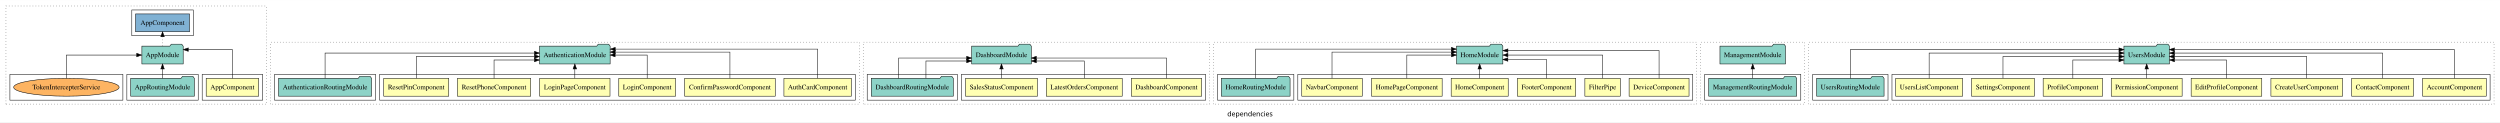
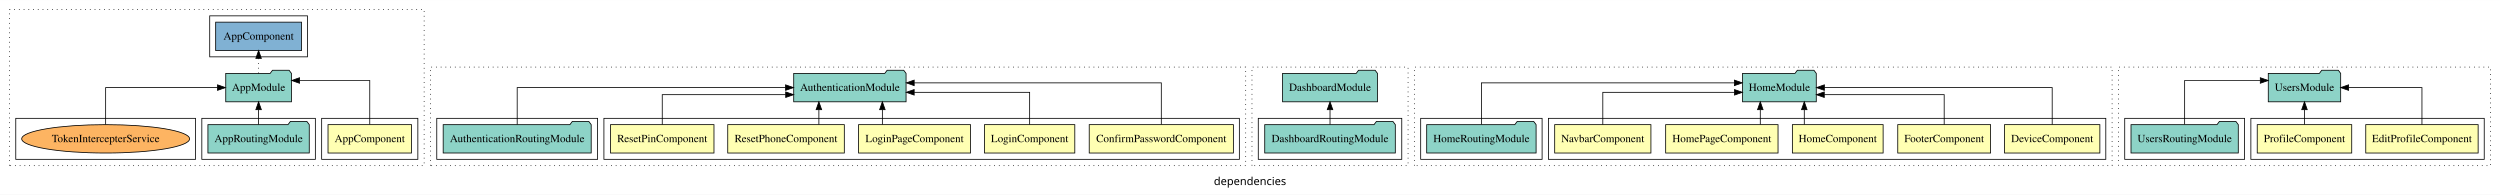
- <svg xmlns="http://www.w3.org/2000/svg" width="5045pt" height="247pt" viewBox="0.00 0.00 5045.00 246.80">
+ <svg xmlns="http://www.w3.org/2000/svg" width="3171pt" height="247pt" viewBox="0.00 0.00 3171.00 246.80">
  <g id="graph0" class="graph" transform="scale(1 1) rotate(0) translate(4 242.8)">
-     <polygon fill="white" stroke="transparent" points="-4,4 -4,-242.8 5041,-242.8 5041,4 -4,4" />
-     <text text-anchor="middle" x="2518.5" y="-8.2" font-family="sans-serif" font-size="14.00">dependencies</text>
+     <polygon fill="white" stroke="transparent" points="-4,4 -4,-242.8 3167,-242.8 3167,4 -4,4" />
+     <text text-anchor="middle" x="1581.5" y="-8.2" font-family="sans-serif" font-size="14.00">dependencies</text>
    <g id="clust1" class="cluster">
      <polygon fill="none" stroke="black" stroke-dasharray="1,5" points="8,-32.8 8,-230.8 534,-230.8 534,-32.8 8,-32.8" />
    </g>
    <g id="clust2" class="cluster">
      <polygon fill="none" stroke="black" points="404,-40.8 404,-92.8 526,-92.8 526,-40.8 404,-40.8" />
    </g>
    <g id="clust4" class="cluster">
      <polygon fill="none" stroke="black" points="252,-40.8 252,-92.8 396,-92.8 396,-40.8 252,-40.8" />
    </g>
    <g id="clust6" class="cluster">
      <polygon fill="none" stroke="black" points="262,-170.8 262,-222.8 386,-222.8 386,-170.8 262,-170.8" />
    </g>
    <g id="clust7" class="cluster">
      <polygon fill="none" stroke="black" points="16,-40.8 16,-92.8 244,-92.8 244,-40.8 16,-40.8" />
    </g>
    <g id="clust14" class="cluster">
-       <polygon fill="none" stroke="black" stroke-dasharray="1,5" points="542,-32.8 542,-157.8 1730,-157.8 1730,-32.8 542,-32.8" />
+       <polygon fill="none" stroke="black" stroke-dasharray="1,5" points="542,-32.8 542,-157.8 1576,-157.8 1576,-32.8 542,-32.8" />
    </g>
    <g id="clust15" class="cluster">
-       <polygon fill="none" stroke="black" points="762,-40.8 762,-92.8 1722,-92.8 1722,-40.8 762,-40.8" />
-     </g>
-     <g id="clust22" class="cluster">
+       <polygon fill="none" stroke="black" points="762,-40.8 762,-92.8 1568,-92.8 1568,-40.8 762,-40.8" />
+     </g>
+     <g id="clust21" class="cluster">
      <polygon fill="none" stroke="black" points="550,-40.8 550,-92.8 754,-92.8 754,-40.8 550,-40.8" />
    </g>
-     <g id="clust32" class="cluster">
-       <polygon fill="none" stroke="black" stroke-dasharray="1,5" points="1738,-32.8 1738,-157.8 2437,-157.8 2437,-32.8 1738,-32.8" />
+     <g id="clust31" class="cluster">
+       <polygon fill="none" stroke="black" stroke-dasharray="1,5" points="1584,-32.8 1584,-157.8 1782,-157.8 1782,-32.8 1584,-32.8" />
    </g>
    <g id="clust33" class="cluster">
-       <polygon fill="none" stroke="black" points="1936,-40.8 1936,-92.8 2429,-92.8 2429,-40.8 1936,-40.8" />
-     </g>
-     <g id="clust34" class="cluster">
-       <polygon fill="none" stroke="black" points="1746,-40.8 1746,-92.8 1928,-92.8 1928,-40.8 1746,-40.8" />
-     </g>
-     <g id="clust47" class="cluster">
-       <polygon fill="none" stroke="black" stroke-dasharray="1,5" points="2445,-32.8 2445,-157.8 3420,-157.8 3420,-32.8 2445,-32.8" />
-     </g>
-     <g id="clust48" class="cluster">
-       <polygon fill="none" stroke="black" points="2615,-40.8 2615,-92.8 3412,-92.8 3412,-40.8 2615,-40.8" />
-     </g>
-     <g id="clust55" class="cluster">
-       <polygon fill="none" stroke="black" points="2453,-40.8 2453,-92.8 2607,-92.8 2607,-40.8 2453,-40.8" />
-     </g>
-     <g id="clust65" class="cluster">
-       <polygon fill="none" stroke="black" stroke-dasharray="1,5" points="3428,-32.8 3428,-157.8 3638,-157.8 3638,-32.8 3428,-32.8" />
-     </g>
-     <g id="clust67" class="cluster">
-       <polygon fill="none" stroke="black" points="3436,-40.8 3436,-92.8 3630,-92.8 3630,-40.8 3436,-40.8" />
-     </g>
-     <g id="clust77" class="cluster">
-       <polygon fill="none" stroke="black" stroke-dasharray="1,5" points="3646,-32.8 3646,-157.8 5029,-157.8 5029,-32.8 3646,-32.8" />
-     </g>
-     <g id="clust78" class="cluster">
-       <polygon fill="none" stroke="black" points="3814,-40.8 3814,-92.8 5021,-92.8 5021,-40.8 3814,-40.8" />
-     </g>
-     <g id="clust87" class="cluster">
-       <polygon fill="none" stroke="black" points="3654,-40.8 3654,-92.8 3806,-92.8 3806,-40.8 3654,-40.8" />
+       <polygon fill="none" stroke="black" points="1592,-40.8 1592,-92.8 1774,-92.8 1774,-40.8 1592,-40.8" />
+     </g>
+     <g id="clust43" class="cluster">
+       <polygon fill="none" stroke="black" stroke-dasharray="1,5" points="1790,-32.8 1790,-157.8 2675,-157.8 2675,-32.8 1790,-32.8" />
+     </g>
+     <g id="clust44" class="cluster">
+       <polygon fill="none" stroke="black" points="1960,-40.8 1960,-92.8 2667,-92.8 2667,-40.8 1960,-40.8" />
+     </g>
+     <g id="clust50" class="cluster">
+       <polygon fill="none" stroke="black" points="1798,-40.8 1798,-92.8 1952,-92.8 1952,-40.8 1798,-40.8" />
+     </g>
+     <g id="clust60" class="cluster">
+       <polygon fill="none" stroke="black" stroke-dasharray="1,5" points="2683,-32.8 2683,-157.8 3155,-157.8 3155,-32.8 2683,-32.8" />
+     </g>
+     <g id="clust61" class="cluster">
+       <polygon fill="none" stroke="black" points="2851,-40.8 2851,-92.8 3147,-92.8 3147,-40.8 2851,-40.8" />
+     </g>
+     <g id="clust64" class="cluster">
+       <polygon fill="none" stroke="black" points="2691,-40.8 2691,-92.8 2843,-92.8 2843,-40.8 2691,-40.8" />
    </g>
    <g id="node1" class="node">
      <polygon fill="#ffffb3" stroke="black" points="517.94,-84.8 412.06,-84.8 412.06,-48.8 517.94,-48.8 517.94,-84.8" />
      <text text-anchor="middle" x="465" y="-62.6" font-family="Times,serif" font-size="14.00">AppComponent</text>
    </g>
    <g id="node2" class="node">
      <polygon fill="#8dd3c7" stroke="black" points="365.66,-149.8 362.66,-153.8 341.66,-153.8 338.66,-149.8 282.34,-149.8 282.34,-113.8 365.66,-113.8 365.66,-149.8" />
      <text text-anchor="middle" x="324" y="-127.6" font-family="Times,serif" font-size="14.00">AppModule</text>
    </g>
    <g id="edge1" class="edge">
-       <path fill="none" stroke="black" d="M465,-84.81C465,-107.29 465,-142.8 465,-142.8 465,-142.8 375.92,-142.8 375.92,-142.8" />
-       <polygon fill="black" stroke="black" points="375.92,-139.3 365.92,-142.8 375.92,-146.3 375.92,-139.3" />
+       <path fill="none" stroke="black" d="M465,-85.09C465,-107.01 465,-140.8 465,-140.8 465,-140.8 375.92,-140.8 375.92,-140.8" />
+       <polygon fill="black" stroke="black" points="375.92,-137.3 365.92,-140.8 375.92,-144.3 375.92,-137.3" />
    </g>
    <g id="node4" class="node">
      <polygon fill="#80b1d3" stroke="black" points="378.44,-214.8 269.56,-214.8 269.56,-178.8 378.44,-178.8 378.44,-214.8" />
      <text text-anchor="middle" x="324" y="-192.6" font-family="Times,serif" font-size="14.00">AppComponent </text>
    </g>
    <g id="edge3" class="edge">
      <path fill="none" stroke="black" stroke-dasharray="1,5" d="M324,-149.91C324,-149.91 324,-168.79 324,-168.79" />
      <polygon fill="black" stroke="black" points="320.5,-168.79 324,-178.79 327.5,-168.79 320.5,-168.79" />
    </g>
    <g id="node3" class="node">
      <polygon fill="#8dd3c7" stroke="black" points="388.27,-84.8 385.27,-88.8 364.27,-88.8 361.27,-84.8 259.73,-84.8 259.73,-48.8 388.27,-48.8 388.27,-84.8" />
      <text text-anchor="middle" x="324" y="-62.6" font-family="Times,serif" font-size="14.00">AppRoutingModule</text>
    </g>
    <g id="edge2" class="edge">
      <path fill="none" stroke="black" d="M324,-84.91C324,-84.91 324,-103.79 324,-103.79" />
      <polygon fill="black" stroke="black" points="320.5,-103.79 324,-113.79 327.5,-103.79 320.5,-103.79" />
    </g>
    <g id="node5" class="node">
      <ellipse fill="#fdb462" stroke="black" cx="130" cy="-66.8" rx="106.46" ry="18" />
      <text text-anchor="middle" x="130" y="-62.6" font-family="Times,serif" font-size="14.00">TokenIntercepterService</text>
    </g>
    <g id="edge4" class="edge">
      <path fill="none" stroke="black" d="M130,-84.91C130,-104.14 130,-131.8 130,-131.8 130,-131.8 271.9,-131.8 271.9,-131.8" />
      <polygon fill="black" stroke="black" points="271.9,-135.3 281.9,-131.8 271.9,-128.3 271.9,-135.3" />
    </g>
    <g id="node6" class="node">
-       <polygon fill="#ffffb3" stroke="black" points="1714.04,-84.8 1577.96,-84.8 1577.96,-48.8 1714.04,-48.8 1714.04,-84.8" />
-       <text text-anchor="middle" x="1646" y="-62.6" font-family="Times,serif" font-size="14.00">AuthCardComponent</text>
-     </g>
-     <g id="node12" class="node">
-       <polygon fill="#8dd3c7" stroke="black" points="1227.25,-149.8 1224.25,-153.8 1203.25,-153.8 1200.25,-149.8 1084.75,-149.8 1084.75,-113.8 1227.25,-113.8 1227.25,-149.8" />
-       <text text-anchor="middle" x="1156" y="-127.6" font-family="Times,serif" font-size="14.00">AuthenticationModule</text>
-     </g>
-     <g id="edge5" class="edge">
-       <path fill="none" stroke="black" d="M1646,-85.05C1646,-107.82 1646,-143.8 1646,-143.8 1646,-143.8 1237.51,-143.8 1237.51,-143.8" />
-       <polygon fill="black" stroke="black" points="1237.51,-140.3 1227.51,-143.8 1237.51,-147.3 1237.51,-140.3" />
-     </g>
-     <g id="node7" class="node">
      <polygon fill="#ffffb3" stroke="black" points="1560.43,-84.8 1377.57,-84.8 1377.57,-48.8 1560.43,-48.8 1560.43,-84.8" />
      <text text-anchor="middle" x="1469" y="-62.6" font-family="Times,serif" font-size="14.00">ConfirmPasswordComponent</text>
    </g>
-     <g id="edge6" class="edge">
-       <path fill="none" stroke="black" d="M1469,-85.08C1469,-106.12 1469,-137.8 1469,-137.8 1469,-137.8 1237.42,-137.8 1237.42,-137.8" />
-       <polygon fill="black" stroke="black" points="1237.42,-134.3 1227.42,-137.8 1237.42,-141.3 1237.42,-134.3" />
-     </g>
-     <g id="node8" class="node">
+     <g id="node11" class="node">
+       <polygon fill="#8dd3c7" stroke="black" points="1145.25,-149.8 1142.25,-153.8 1121.25,-153.8 1118.25,-149.8 1002.75,-149.8 1002.75,-113.8 1145.25,-113.8 1145.25,-149.8" />
+       <text text-anchor="middle" x="1074" y="-127.6" font-family="Times,serif" font-size="14.00">AuthenticationModule</text>
+     </g>
+     <g id="edge5" class="edge">
+       <path fill="none" stroke="black" d="M1469,-85.08C1469,-106.12 1469,-137.8 1469,-137.8 1469,-137.8 1155.53,-137.8 1155.53,-137.8" />
+       <polygon fill="black" stroke="black" points="1155.53,-134.3 1145.53,-137.8 1155.53,-141.3 1155.53,-134.3" />
+     </g>
+     <g id="node7" class="node">
      <polygon fill="#ffffb3" stroke="black" points="1359.28,-84.8 1244.72,-84.8 1244.72,-48.8 1359.28,-48.8 1359.28,-84.8" />
      <text text-anchor="middle" x="1302" y="-62.6" font-family="Times,serif" font-size="14.00">LoginComponent</text>
    </g>
-     <g id="edge7" class="edge">
-       <path fill="none" stroke="black" d="M1302,-84.91C1302,-104.14 1302,-131.8 1302,-131.8 1302,-131.8 1237.29,-131.8 1237.29,-131.8" />
-       <polygon fill="black" stroke="black" points="1237.29,-128.3 1227.29,-131.8 1237.29,-135.3 1237.29,-128.3" />
-     </g>
-     <g id="node9" class="node">
+     <g id="edge6" class="edge">
+       <path fill="none" stroke="black" d="M1302,-84.82C1302,-102.17 1302,-125.8 1302,-125.8 1302,-125.8 1155.52,-125.8 1155.52,-125.8" />
+       <polygon fill="black" stroke="black" points="1155.52,-122.3 1145.52,-125.8 1155.52,-129.3 1155.52,-122.3" />
+     </g>
+     <g id="node8" class="node">
      <polygon fill="#ffffb3" stroke="black" points="1226.99,-84.8 1085.01,-84.8 1085.01,-48.8 1226.99,-48.8 1226.99,-84.8" />
      <text text-anchor="middle" x="1156" y="-62.6" font-family="Times,serif" font-size="14.00">LoginPageComponent</text>
    </g>
-     <g id="edge8" class="edge">
-       <path fill="none" stroke="black" d="M1156,-84.91C1156,-84.91 1156,-103.79 1156,-103.79" />
-       <polygon fill="black" stroke="black" points="1152.5,-103.79 1156,-113.79 1159.5,-103.79 1152.5,-103.79" />
-     </g>
-     <g id="node10" class="node">
+     <g id="edge7" class="edge">
+       <path fill="none" stroke="black" d="M1115.19,-84.91C1115.19,-84.91 1115.19,-103.79 1115.19,-103.79" />
+       <polygon fill="black" stroke="black" points="1111.69,-103.79 1115.19,-113.79 1118.69,-103.79 1111.69,-103.79" />
+     </g>
+     <g id="node9" class="node">
      <polygon fill="#ffffb3" stroke="black" points="1066.93,-84.8 919.07,-84.8 919.07,-48.8 1066.93,-48.8 1066.93,-84.8" />
      <text text-anchor="middle" x="993" y="-62.6" font-family="Times,serif" font-size="14.00">ResetPhoneComponent</text>
    </g>
-     <g id="edge9" class="edge">
-       <path fill="none" stroke="black" d="M993,-84.81C993,-100.85 993,-121.8 993,-121.8 993,-121.8 1074.51,-121.8 1074.51,-121.8" />
-       <polygon fill="black" stroke="black" points="1074.51,-125.3 1084.51,-121.8 1074.51,-118.3 1074.51,-125.3" />
-     </g>
-     <g id="node11" class="node">
+     <g id="edge8" class="edge">
+       <path fill="none" stroke="black" d="M1034.67,-84.91C1034.67,-84.91 1034.67,-103.79 1034.67,-103.79" />
+       <polygon fill="black" stroke="black" points="1031.17,-103.79 1034.67,-113.79 1038.17,-103.79 1031.17,-103.79" />
+     </g>
+     <g id="node10" class="node">
      <polygon fill="#ffffb3" stroke="black" points="901.61,-84.8 770.39,-84.8 770.39,-48.8 901.61,-48.8 901.61,-84.8" />
      <text text-anchor="middle" x="836" y="-62.6" font-family="Times,serif" font-size="14.00">ResetPinComponent</text>
    </g>
-     <g id="edge10" class="edge">
-       <path fill="none" stroke="black" d="M836,-85.07C836,-103.36 836,-128.8 836,-128.8 836,-128.8 1074.58,-128.8 1074.58,-128.8" />
-       <polygon fill="black" stroke="black" points="1074.58,-132.3 1084.58,-128.8 1074.58,-125.3 1074.58,-132.3" />
-     </g>
-     <g id="node13" class="node">
+     <g id="edge9" class="edge">
+       <path fill="none" stroke="black" d="M836,-84.83C836,-101.2 836,-122.8 836,-122.8 836,-122.8 992.59,-122.8 992.59,-122.8" />
+       <polygon fill="black" stroke="black" points="992.59,-126.3 1002.59,-122.8 992.59,-119.3 992.59,-126.3" />
+     </g>
+     <g id="node12" class="node">
      <polygon fill="#8dd3c7" stroke="black" points="745.87,-84.8 742.87,-88.8 721.87,-88.8 718.87,-84.8 558.13,-84.8 558.13,-48.8 745.87,-48.8 745.87,-84.8" />
      <text text-anchor="middle" x="652" y="-62.6" font-family="Times,serif" font-size="14.00">AuthenticationRoutingModule</text>
    </g>
+     <g id="edge10" class="edge">
+       <path fill="none" stroke="black" d="M652,-84.91C652,-104.14 652,-131.8 652,-131.8 652,-131.8 992.41,-131.8 992.41,-131.8" />
+       <polygon fill="black" stroke="black" points="992.41,-135.3 1002.41,-131.8 992.41,-128.3 992.41,-135.3" />
+     </g>
+     <g id="node13" class="node">
+       <polygon fill="#8dd3c7" stroke="black" points="1765.81,-84.8 1762.81,-88.8 1741.81,-88.8 1738.81,-84.8 1600.19,-84.8 1600.19,-48.8 1765.81,-48.8 1765.81,-84.8" />
+       <text text-anchor="middle" x="1683" y="-62.6" font-family="Times,serif" font-size="14.00">DashboardRoutingModule</text>
+     </g>
+     <g id="node14" class="node">
+       <polygon fill="#8dd3c7" stroke="black" points="1743.19,-149.8 1740.19,-153.8 1719.19,-153.8 1716.19,-149.8 1622.81,-149.8 1622.81,-113.8 1743.19,-113.8 1743.19,-149.8" />
+       <text text-anchor="middle" x="1683" y="-127.6" font-family="Times,serif" font-size="14.00">DashboardModule</text>
+     </g>
    <g id="edge11" class="edge">
-       <path fill="none" stroke="black" d="M652,-84.93C652,-105.37 652,-135.8 652,-135.8 652,-135.8 1074.59,-135.8 1074.59,-135.8" />
-       <polygon fill="black" stroke="black" points="1074.59,-139.3 1084.59,-135.8 1074.59,-132.3 1074.59,-139.3" />
-     </g>
-     <g id="node14" class="node">
-       <polygon fill="#8dd3c7" stroke="black" points="1919.81,-84.8 1916.81,-88.8 1895.81,-88.8 1892.81,-84.8 1754.19,-84.8 1754.19,-48.8 1919.81,-48.8 1919.81,-84.8" />
-       <text text-anchor="middle" x="1837" y="-62.6" font-family="Times,serif" font-size="14.00">DashboardRoutingModule</text>
+       <path fill="none" stroke="black" d="M1683,-84.91C1683,-84.91 1683,-103.79 1683,-103.79" />
+       <polygon fill="black" stroke="black" points="1679.5,-103.79 1683,-113.79 1686.5,-103.79 1679.5,-103.79" />
    </g>
    <g id="node15" class="node">
-       <polygon fill="#8dd3c7" stroke="black" points="2077.19,-149.8 2074.19,-153.8 2053.19,-153.8 2050.19,-149.8 1956.81,-149.8 1956.81,-113.8 2077.19,-113.8 2077.19,-149.8" />
-       <text text-anchor="middle" x="2017" y="-127.6" font-family="Times,serif" font-size="14.00">DashboardModule</text>
+       <polygon fill="#ffffb3" stroke="black" points="2659.47,-84.8 2538.53,-84.8 2538.53,-48.8 2659.47,-48.8 2659.47,-84.8" />
+       <text text-anchor="middle" x="2599" y="-62.6" font-family="Times,serif" font-size="14.00">DeviceComponent</text>
+     </g>
+     <g id="node20" class="node">
+       <polygon fill="#8dd3c7" stroke="black" points="2299.76,-149.8 2296.76,-153.8 2275.76,-153.8 2272.76,-149.8 2206.24,-149.8 2206.24,-113.8 2299.76,-113.8 2299.76,-149.8" />
+       <text text-anchor="middle" x="2253" y="-127.6" font-family="Times,serif" font-size="14.00">HomeModule</text>
    </g>
    <g id="edge12" class="edge">
-       <path fill="none" stroke="black" d="M1809.45,-84.82C1809.45,-102.17 1809.45,-125.8 1809.45,-125.8 1809.45,-125.8 1946.69,-125.8 1946.69,-125.8" />
-       <polygon fill="black" stroke="black" points="1946.69,-129.3 1956.69,-125.8 1946.69,-122.3 1946.69,-129.3" />
+       <path fill="none" stroke="black" d="M2599,-84.91C2599,-104.14 2599,-131.8 2599,-131.8 2599,-131.8 2310.02,-131.8 2310.02,-131.8" />
+       <polygon fill="black" stroke="black" points="2310.02,-128.3 2300.02,-131.8 2310.02,-135.3 2310.02,-128.3" />
+     </g>
+     <g id="node16" class="node">
+       <polygon fill="#ffffb3" stroke="black" points="2520.88,-84.8 2403.12,-84.8 2403.12,-48.8 2520.88,-48.8 2520.88,-84.8" />
+       <text text-anchor="middle" x="2462" y="-62.6" font-family="Times,serif" font-size="14.00">FooterComponent</text>
+     </g>
+     <g id="edge13" class="edge">
+       <path fill="none" stroke="black" d="M2462,-84.83C2462,-101.2 2462,-122.8 2462,-122.8 2462,-122.8 2309.9,-122.8 2309.9,-122.8" />
+       <polygon fill="black" stroke="black" points="2309.9,-119.3 2299.9,-122.8 2309.9,-126.3 2309.9,-119.3" />
+     </g>
+     <g id="node17" class="node">
+       <polygon fill="#ffffb3" stroke="black" points="2384.55,-84.8 2269.45,-84.8 2269.45,-48.8 2384.55,-48.8 2384.55,-84.8" />
+       <text text-anchor="middle" x="2327" y="-62.6" font-family="Times,serif" font-size="14.00">HomeComponent</text>
+     </g>
+     <g id="edge14" class="edge">
+       <path fill="none" stroke="black" d="M2284.55,-84.91C2284.55,-84.91 2284.55,-103.79 2284.55,-103.79" />
+       <polygon fill="black" stroke="black" points="2281.05,-103.79 2284.55,-113.79 2288.05,-103.79 2281.05,-103.79" />
+     </g>
+     <g id="node18" class="node">
+       <polygon fill="#ffffb3" stroke="black" points="2251.26,-84.8 2108.74,-84.8 2108.74,-48.8 2251.26,-48.8 2251.26,-84.8" />
+       <text text-anchor="middle" x="2180" y="-62.6" font-family="Times,serif" font-size="14.00">HomePageComponent</text>
+     </g>
+     <g id="edge15" class="edge">
+       <path fill="none" stroke="black" d="M2228.75,-84.91C2228.75,-84.91 2228.75,-103.79 2228.75,-103.79" />
+       <polygon fill="black" stroke="black" points="2225.25,-103.79 2228.75,-113.79 2232.25,-103.79 2225.25,-103.79" />
+     </g>
+     <g id="node19" class="node">
+       <polygon fill="#ffffb3" stroke="black" points="2090.03,-84.8 1967.97,-84.8 1967.97,-48.8 2090.03,-48.8 2090.03,-84.8" />
+       <text text-anchor="middle" x="2029" y="-62.6" font-family="Times,serif" font-size="14.00">NavbarComponent</text>
    </g>
    <g id="edge16" class="edge">
-       <path fill="none" stroke="black" d="M1864.55,-85.04C1864.55,-100.37 1864.55,-119.8 1864.55,-119.8 1864.55,-119.8 1946.75,-119.8 1946.75,-119.8" />
-       <polygon fill="black" stroke="black" points="1946.75,-123.3 1956.75,-119.8 1946.75,-116.3 1946.75,-123.3" />
-     </g>
-     <g id="node16" class="node">
-       <polygon fill="#ffffb3" stroke="black" points="2420.97,-84.8 2279.03,-84.8 2279.03,-48.8 2420.97,-48.8 2420.97,-84.8" />
-       <text text-anchor="middle" x="2350" y="-62.6" font-family="Times,serif" font-size="14.00">DashboardComponent</text>
-     </g>
-     <g id="edge13" class="edge">
-       <path fill="none" stroke="black" d="M2350,-84.82C2350,-102.17 2350,-125.8 2350,-125.8 2350,-125.8 2087.3,-125.8 2087.3,-125.8" />
-       <polygon fill="black" stroke="black" points="2087.3,-122.3 2077.3,-125.8 2087.3,-129.3 2087.3,-122.3" />
-     </g>
-     <g id="node17" class="node">
-       <polygon fill="#ffffb3" stroke="black" points="2260.63,-84.8 2107.37,-84.8 2107.37,-48.8 2260.63,-48.8 2260.63,-84.8" />
-       <text text-anchor="middle" x="2184" y="-62.6" font-family="Times,serif" font-size="14.00">LatestOrdersComponent</text>
-     </g>
-     <g id="edge14" class="edge">
-       <path fill="none" stroke="black" d="M2184,-85.04C2184,-100.37 2184,-119.8 2184,-119.8 2184,-119.8 2087.29,-119.8 2087.29,-119.8" />
-       <polygon fill="black" stroke="black" points="2087.29,-116.3 2077.29,-119.8 2087.29,-123.3 2087.29,-116.3" />
-     </g>
-     <g id="node18" class="node">
-       <polygon fill="#ffffb3" stroke="black" points="2089.6,-84.8 1944.4,-84.8 1944.4,-48.8 2089.6,-48.8 2089.6,-84.8" />
-       <text text-anchor="middle" x="2017" y="-62.6" font-family="Times,serif" font-size="14.00">SalesStatusComponent</text>
-     </g>
-     <g id="edge15" class="edge">
-       <path fill="none" stroke="black" d="M2017,-84.91C2017,-84.91 2017,-103.79 2017,-103.79" />
-       <polygon fill="black" stroke="black" points="2013.5,-103.79 2017,-113.79 2020.5,-103.79 2013.5,-103.79" />
-     </g>
-     <g id="node19" class="node">
-       <polygon fill="#ffffb3" stroke="black" points="3404.47,-84.8 3283.53,-84.8 3283.53,-48.8 3404.47,-48.8 3404.47,-84.8" />
-       <text text-anchor="middle" x="3344" y="-62.6" font-family="Times,serif" font-size="14.00">DeviceComponent</text>
+       <path fill="none" stroke="black" d="M2029,-84.82C2029,-102.17 2029,-125.8 2029,-125.8 2029,-125.8 2196.04,-125.8 2196.04,-125.8" />
+       <polygon fill="black" stroke="black" points="2196.04,-129.3 2206.04,-125.8 2196.04,-122.3 2196.04,-129.3" />
+     </g>
+     <g id="node21" class="node">
+       <polygon fill="#8dd3c7" stroke="black" points="1944.38,-84.8 1941.38,-88.8 1920.38,-88.8 1917.38,-84.8 1805.62,-84.8 1805.62,-48.8 1944.38,-48.8 1944.38,-84.8" />
+       <text text-anchor="middle" x="1875" y="-62.6" font-family="Times,serif" font-size="14.00">HomeRoutingModule</text>
+     </g>
+     <g id="edge17" class="edge">
+       <path fill="none" stroke="black" d="M1875,-85.08C1875,-106.12 1875,-137.8 1875,-137.8 1875,-137.8 2195.89,-137.8 2195.89,-137.8" />
+       <polygon fill="black" stroke="black" points="2195.89,-141.3 2205.89,-137.8 2195.89,-134.3 2195.89,-141.3" />
+     </g>
+     <g id="node22" class="node">
+       <polygon fill="#ffffb3" stroke="black" points="3139.27,-84.8 2996.73,-84.8 2996.73,-48.8 3139.27,-48.8 3139.27,-84.8" />
+       <text text-anchor="middle" x="3068" y="-62.6" font-family="Times,serif" font-size="14.00">EditProfileComponent</text>
+     </g>
+     <g id="node24" class="node">
+       <polygon fill="#8dd3c7" stroke="black" points="2964.92,-149.8 2961.92,-153.8 2940.92,-153.8 2937.92,-149.8 2873.08,-149.8 2873.08,-113.8 2964.92,-113.8 2964.92,-149.8" />
+       <text text-anchor="middle" x="2919" y="-127.6" font-family="Times,serif" font-size="14.00">UsersModule</text>
+     </g>
+     <g id="edge18" class="edge">
+       <path fill="none" stroke="black" d="M3068,-84.91C3068,-104.14 3068,-131.8 3068,-131.8 3068,-131.8 2974.92,-131.8 2974.92,-131.8" />
+       <polygon fill="black" stroke="black" points="2974.92,-128.3 2964.92,-131.8 2974.92,-135.3 2974.92,-128.3" />
+     </g>
+     <g id="node23" class="node">
+       <polygon fill="#ffffb3" stroke="black" points="2978.93,-84.8 2859.07,-84.8 2859.07,-48.8 2978.93,-48.8 2978.93,-84.8" />
+       <text text-anchor="middle" x="2919" y="-62.6" font-family="Times,serif" font-size="14.00">ProfileComponent</text>
+     </g>
+     <g id="edge19" class="edge">
+       <path fill="none" stroke="black" d="M2919,-84.91C2919,-84.91 2919,-103.79 2919,-103.79" />
+       <polygon fill="black" stroke="black" points="2915.5,-103.79 2919,-113.79 2922.5,-103.79 2915.5,-103.79" />
    </g>
    <g id="node25" class="node">
-       <polygon fill="#8dd3c7" stroke="black" points="3028.76,-149.8 3025.76,-153.8 3004.76,-153.8 3001.76,-149.8 2935.24,-149.8 2935.24,-113.8 3028.76,-113.8 3028.76,-149.8" />
-       <text text-anchor="middle" x="2982" y="-127.6" font-family="Times,serif" font-size="14.00">HomeModule</text>
-     </g>
-     <g id="edge17" class="edge">
-       <path fill="none" stroke="black" d="M3344,-85.09C3344,-107.01 3344,-140.8 3344,-140.8 3344,-140.8 3038.95,-140.8 3038.95,-140.8" />
-       <polygon fill="black" stroke="black" points="3038.95,-137.3 3028.95,-140.8 3038.95,-144.3 3038.95,-137.3" />
-     </g>
-     <g id="node20" class="node">
-       <polygon fill="#ffffb3" stroke="black" points="3265.72,-84.8 3194.28,-84.8 3194.28,-48.8 3265.72,-48.8 3265.72,-84.8" />
-       <text text-anchor="middle" x="3230" y="-62.6" font-family="Times,serif" font-size="14.00">FilterPipe</text>
-     </g>
-     <g id="edge18" class="edge">
-       <path fill="none" stroke="black" d="M3230,-84.91C3230,-104.14 3230,-131.8 3230,-131.8 3230,-131.8 3038.94,-131.8 3038.94,-131.8" />
-       <polygon fill="black" stroke="black" points="3038.94,-128.3 3028.94,-131.8 3038.94,-135.3 3038.94,-128.3" />
-     </g>
-     <g id="node21" class="node">
-       <polygon fill="#ffffb3" stroke="black" points="3175.88,-84.8 3058.12,-84.8 3058.12,-48.8 3175.88,-48.8 3175.88,-84.8" />
-       <text text-anchor="middle" x="3117" y="-62.6" font-family="Times,serif" font-size="14.00">FooterComponent</text>
-     </g>
-     <g id="edge19" class="edge">
-       <path fill="none" stroke="black" d="M3117,-84.83C3117,-101.2 3117,-122.8 3117,-122.8 3117,-122.8 3038.84,-122.8 3038.84,-122.8" />
-       <polygon fill="black" stroke="black" points="3038.84,-119.3 3028.84,-122.8 3038.84,-126.3 3038.84,-119.3" />
-     </g>
-     <g id="node22" class="node">
-       <polygon fill="#ffffb3" stroke="black" points="3039.55,-84.8 2924.45,-84.8 2924.45,-48.8 3039.55,-48.8 3039.55,-84.8" />
-       <text text-anchor="middle" x="2982" y="-62.6" font-family="Times,serif" font-size="14.00">HomeComponent</text>
+       <polygon fill="#8dd3c7" stroke="black" points="2835.04,-84.8 2832.04,-88.8 2811.04,-88.8 2808.04,-84.8 2698.96,-84.8 2698.96,-48.8 2835.04,-48.8 2835.04,-84.8" />
+       <text text-anchor="middle" x="2767" y="-62.6" font-family="Times,serif" font-size="14.00">UsersRoutingModule</text>
    </g>
    <g id="edge20" class="edge">
-       <path fill="none" stroke="black" d="M2982,-84.91C2982,-84.91 2982,-103.79 2982,-103.79" />
-       <polygon fill="black" stroke="black" points="2978.5,-103.79 2982,-113.79 2985.5,-103.79 2978.5,-103.79" />
-     </g>
-     <g id="node23" class="node">
-       <polygon fill="#ffffb3" stroke="black" points="2906.26,-84.8 2763.74,-84.8 2763.74,-48.8 2906.26,-48.8 2906.26,-84.8" />
-       <text text-anchor="middle" x="2835" y="-62.6" font-family="Times,serif" font-size="14.00">HomePageComponent</text>
-     </g>
-     <g id="edge21" class="edge">
-       <path fill="none" stroke="black" d="M2835,-84.91C2835,-104.14 2835,-131.8 2835,-131.8 2835,-131.8 2925.08,-131.8 2925.08,-131.8" />
-       <polygon fill="black" stroke="black" points="2925.08,-135.3 2935.08,-131.8 2925.08,-128.3 2925.08,-135.3" />
-     </g>
-     <g id="node24" class="node">
-       <polygon fill="#ffffb3" stroke="black" points="2745.03,-84.8 2622.97,-84.8 2622.97,-48.8 2745.03,-48.8 2745.03,-84.8" />
-       <text text-anchor="middle" x="2684" y="-62.6" font-family="Times,serif" font-size="14.00">NavbarComponent</text>
-     </g>
-     <g id="edge22" class="edge">
-       <path fill="none" stroke="black" d="M2684,-85.08C2684,-106.12 2684,-137.8 2684,-137.8 2684,-137.8 2925.11,-137.8 2925.11,-137.8" />
-       <polygon fill="black" stroke="black" points="2925.11,-141.3 2935.11,-137.8 2925.11,-134.3 2925.11,-141.3" />
-     </g>
-     <g id="node26" class="node">
-       <polygon fill="#8dd3c7" stroke="black" points="2599.38,-84.8 2596.38,-88.8 2575.38,-88.8 2572.38,-84.8 2460.62,-84.8 2460.62,-48.8 2599.38,-48.8 2599.38,-84.8" />
-       <text text-anchor="middle" x="2530" y="-62.6" font-family="Times,serif" font-size="14.00">HomeRoutingModule</text>
-     </g>
-     <g id="edge23" class="edge">
-       <path fill="none" stroke="black" d="M2530,-85.05C2530,-107.82 2530,-143.8 2530,-143.8 2530,-143.8 2924.91,-143.8 2924.91,-143.8" />
-       <polygon fill="black" stroke="black" points="2924.91,-147.3 2934.91,-143.8 2924.91,-140.3 2924.91,-147.3" />
-     </g>
-     <g id="node27" class="node">
-       <polygon fill="#8dd3c7" stroke="black" points="3621.75,-84.8 3618.75,-88.8 3597.75,-88.8 3594.75,-84.8 3444.25,-84.8 3444.25,-48.8 3621.75,-48.8 3621.75,-84.8" />
-       <text text-anchor="middle" x="3533" y="-62.6" font-family="Times,serif" font-size="14.00">ManagementRoutingModule</text>
-     </g>
-     <g id="node28" class="node">
-       <polygon fill="#8dd3c7" stroke="black" points="3599.13,-149.8 3596.13,-153.8 3575.13,-153.8 3572.13,-149.8 3466.87,-149.8 3466.87,-113.8 3599.13,-113.8 3599.13,-149.8" />
-       <text text-anchor="middle" x="3533" y="-127.6" font-family="Times,serif" font-size="14.00">ManagementModule</text>
-     </g>
-     <g id="edge24" class="edge">
-       <path fill="none" stroke="black" d="M3533,-84.91C3533,-84.91 3533,-103.79 3533,-103.79" />
-       <polygon fill="black" stroke="black" points="3529.5,-103.79 3533,-113.79 3536.5,-103.79 3529.5,-103.79" />
-     </g>
-     <g id="node29" class="node">
-       <polygon fill="#ffffb3" stroke="black" points="5013.26,-84.8 4884.74,-84.8 4884.74,-48.8 5013.26,-48.8 5013.26,-84.8" />
-       <text text-anchor="middle" x="4949" y="-62.6" font-family="Times,serif" font-size="14.00">AccountComponent</text>
-     </g>
-     <g id="node37" class="node">
-       <polygon fill="#8dd3c7" stroke="black" points="4373.92,-149.8 4370.92,-153.8 4349.92,-153.8 4346.92,-149.8 4282.08,-149.8 4282.08,-113.8 4373.92,-113.8 4373.92,-149.8" />
-       <text text-anchor="middle" x="4328" y="-127.6" font-family="Times,serif" font-size="14.00">UsersModule</text>
-     </g>
-     <g id="edge25" class="edge">
-       <path fill="none" stroke="black" d="M4949,-84.81C4949,-107.29 4949,-142.8 4949,-142.8 4949,-142.8 4383.92,-142.8 4383.92,-142.8" />
-       <polygon fill="black" stroke="black" points="4383.92,-139.3 4373.92,-142.8 4383.92,-146.3 4383.92,-139.3" />
-     </g>
-     <g id="node30" class="node">
-       <polygon fill="#ffffb3" stroke="black" points="4866.38,-84.8 4741.62,-84.8 4741.62,-48.8 4866.38,-48.8 4866.38,-84.8" />
-       <text text-anchor="middle" x="4804" y="-62.6" font-family="Times,serif" font-size="14.00">ContactComponent</text>
-     </g>
-     <g id="edge26" class="edge">
-       <path fill="none" stroke="black" d="M4804,-84.93C4804,-105.37 4804,-135.8 4804,-135.8 4804,-135.8 4384.07,-135.8 4384.07,-135.8" />
-       <polygon fill="black" stroke="black" points="4384.07,-132.3 4374.07,-135.8 4384.07,-139.3 4384.07,-132.3" />
-     </g>
-     <g id="node31" class="node">
-       <polygon fill="#ffffb3" stroke="black" points="4723.29,-84.8 4578.71,-84.8 4578.71,-48.8 4723.29,-48.8 4723.29,-84.8" />
-       <text text-anchor="middle" x="4651" y="-62.6" font-family="Times,serif" font-size="14.00">CreateUserComponent</text>
-     </g>
-     <g id="edge27" class="edge">
-       <path fill="none" stroke="black" d="M4651,-85.07C4651,-103.36 4651,-128.8 4651,-128.8 4651,-128.8 4383.93,-128.8 4383.93,-128.8" />
-       <polygon fill="black" stroke="black" points="4383.94,-125.3 4373.93,-128.8 4383.93,-132.3 4383.94,-125.3" />
-     </g>
-     <g id="node32" class="node">
-       <polygon fill="#ffffb3" stroke="black" points="4560.27,-84.8 4417.73,-84.8 4417.73,-48.8 4560.27,-48.8 4560.27,-84.8" />
-       <text text-anchor="middle" x="4489" y="-62.6" font-family="Times,serif" font-size="14.00">EditProfileComponent</text>
-     </g>
-     <g id="edge28" class="edge">
-       <path fill="none" stroke="black" d="M4489,-84.81C4489,-100.85 4489,-121.8 4489,-121.8 4489,-121.8 4384.14,-121.8 4384.14,-121.8" />
-       <polygon fill="black" stroke="black" points="4384.14,-118.3 4374.14,-121.8 4384.14,-125.3 4384.14,-118.3" />
-     </g>
-     <g id="node33" class="node">
-       <polygon fill="#ffffb3" stroke="black" points="4399.55,-84.8 4256.45,-84.8 4256.45,-48.8 4399.55,-48.8 4399.55,-84.8" />
-       <text text-anchor="middle" x="4328" y="-62.6" font-family="Times,serif" font-size="14.00">PermissionComponent</text>
-     </g>
-     <g id="edge29" class="edge">
-       <path fill="none" stroke="black" d="M4328,-84.91C4328,-84.91 4328,-103.79 4328,-103.79" />
-       <polygon fill="black" stroke="black" points="4324.5,-103.79 4328,-113.79 4331.5,-103.79 4324.5,-103.79" />
-     </g>
-     <g id="node34" class="node">
-       <polygon fill="#ffffb3" stroke="black" points="4238.93,-84.8 4119.07,-84.8 4119.07,-48.8 4238.93,-48.8 4238.93,-84.8" />
-       <text text-anchor="middle" x="4179" y="-62.6" font-family="Times,serif" font-size="14.00">ProfileComponent</text>
-     </g>
-     <g id="edge30" class="edge">
-       <path fill="none" stroke="black" d="M4179,-84.81C4179,-100.85 4179,-121.8 4179,-121.8 4179,-121.8 4272.08,-121.8 4272.08,-121.8" />
-       <polygon fill="black" stroke="black" points="4272.08,-125.3 4282.08,-121.8 4272.08,-118.3 4272.08,-125.3" />
-     </g>
-     <g id="node35" class="node">
-       <polygon fill="#ffffb3" stroke="black" points="4101.45,-84.8 3974.55,-84.8 3974.55,-48.8 4101.45,-48.8 4101.45,-84.8" />
-       <text text-anchor="middle" x="4038" y="-62.6" font-family="Times,serif" font-size="14.00">SettingsComponent</text>
-     </g>
-     <g id="edge31" class="edge">
-       <path fill="none" stroke="black" d="M4038,-85.07C4038,-103.36 4038,-128.8 4038,-128.8 4038,-128.8 4272.05,-128.8 4272.05,-128.8" />
-       <polygon fill="black" stroke="black" points="4272.05,-132.3 4282.05,-128.8 4272.05,-125.3 4272.05,-132.3" />
-     </g>
-     <g id="node36" class="node">
-       <polygon fill="#ffffb3" stroke="black" points="3956.48,-84.8 3821.52,-84.8 3821.52,-48.8 3956.48,-48.8 3956.48,-84.8" />
-       <text text-anchor="middle" x="3889" y="-62.6" font-family="Times,serif" font-size="14.00">UsersListComponent</text>
-     </g>
-     <g id="edge32" class="edge">
-       <path fill="none" stroke="black" d="M3889,-84.93C3889,-105.37 3889,-135.8 3889,-135.8 3889,-135.8 4272.26,-135.8 4272.26,-135.8" />
-       <polygon fill="black" stroke="black" points="4272.26,-139.3 4282.26,-135.8 4272.26,-132.3 4272.26,-139.3" />
-     </g>
-     <g id="node38" class="node">
-       <polygon fill="#8dd3c7" stroke="black" points="3798.04,-84.8 3795.04,-88.8 3774.04,-88.8 3771.04,-84.8 3661.96,-84.8 3661.96,-48.8 3798.04,-48.8 3798.04,-84.8" />
-       <text text-anchor="middle" x="3730" y="-62.6" font-family="Times,serif" font-size="14.00">UsersRoutingModule</text>
-     </g>
-     <g id="edge33" class="edge">
-       <path fill="none" stroke="black" d="M3730,-84.81C3730,-107.29 3730,-142.8 3730,-142.8 3730,-142.8 4272.07,-142.8 4272.07,-142.8" />
-       <polygon fill="black" stroke="black" points="4272.07,-146.3 4282.07,-142.8 4272.07,-139.3 4272.07,-146.3" />
+       <path fill="none" stroke="black" d="M2767,-85.09C2767,-107.01 2767,-140.8 2767,-140.8 2767,-140.8 2862.98,-140.8 2862.98,-140.8" />
+       <polygon fill="black" stroke="black" points="2862.98,-144.3 2872.98,-140.8 2862.98,-137.3 2862.98,-144.3" />
    </g>
  </g>
</svg>
